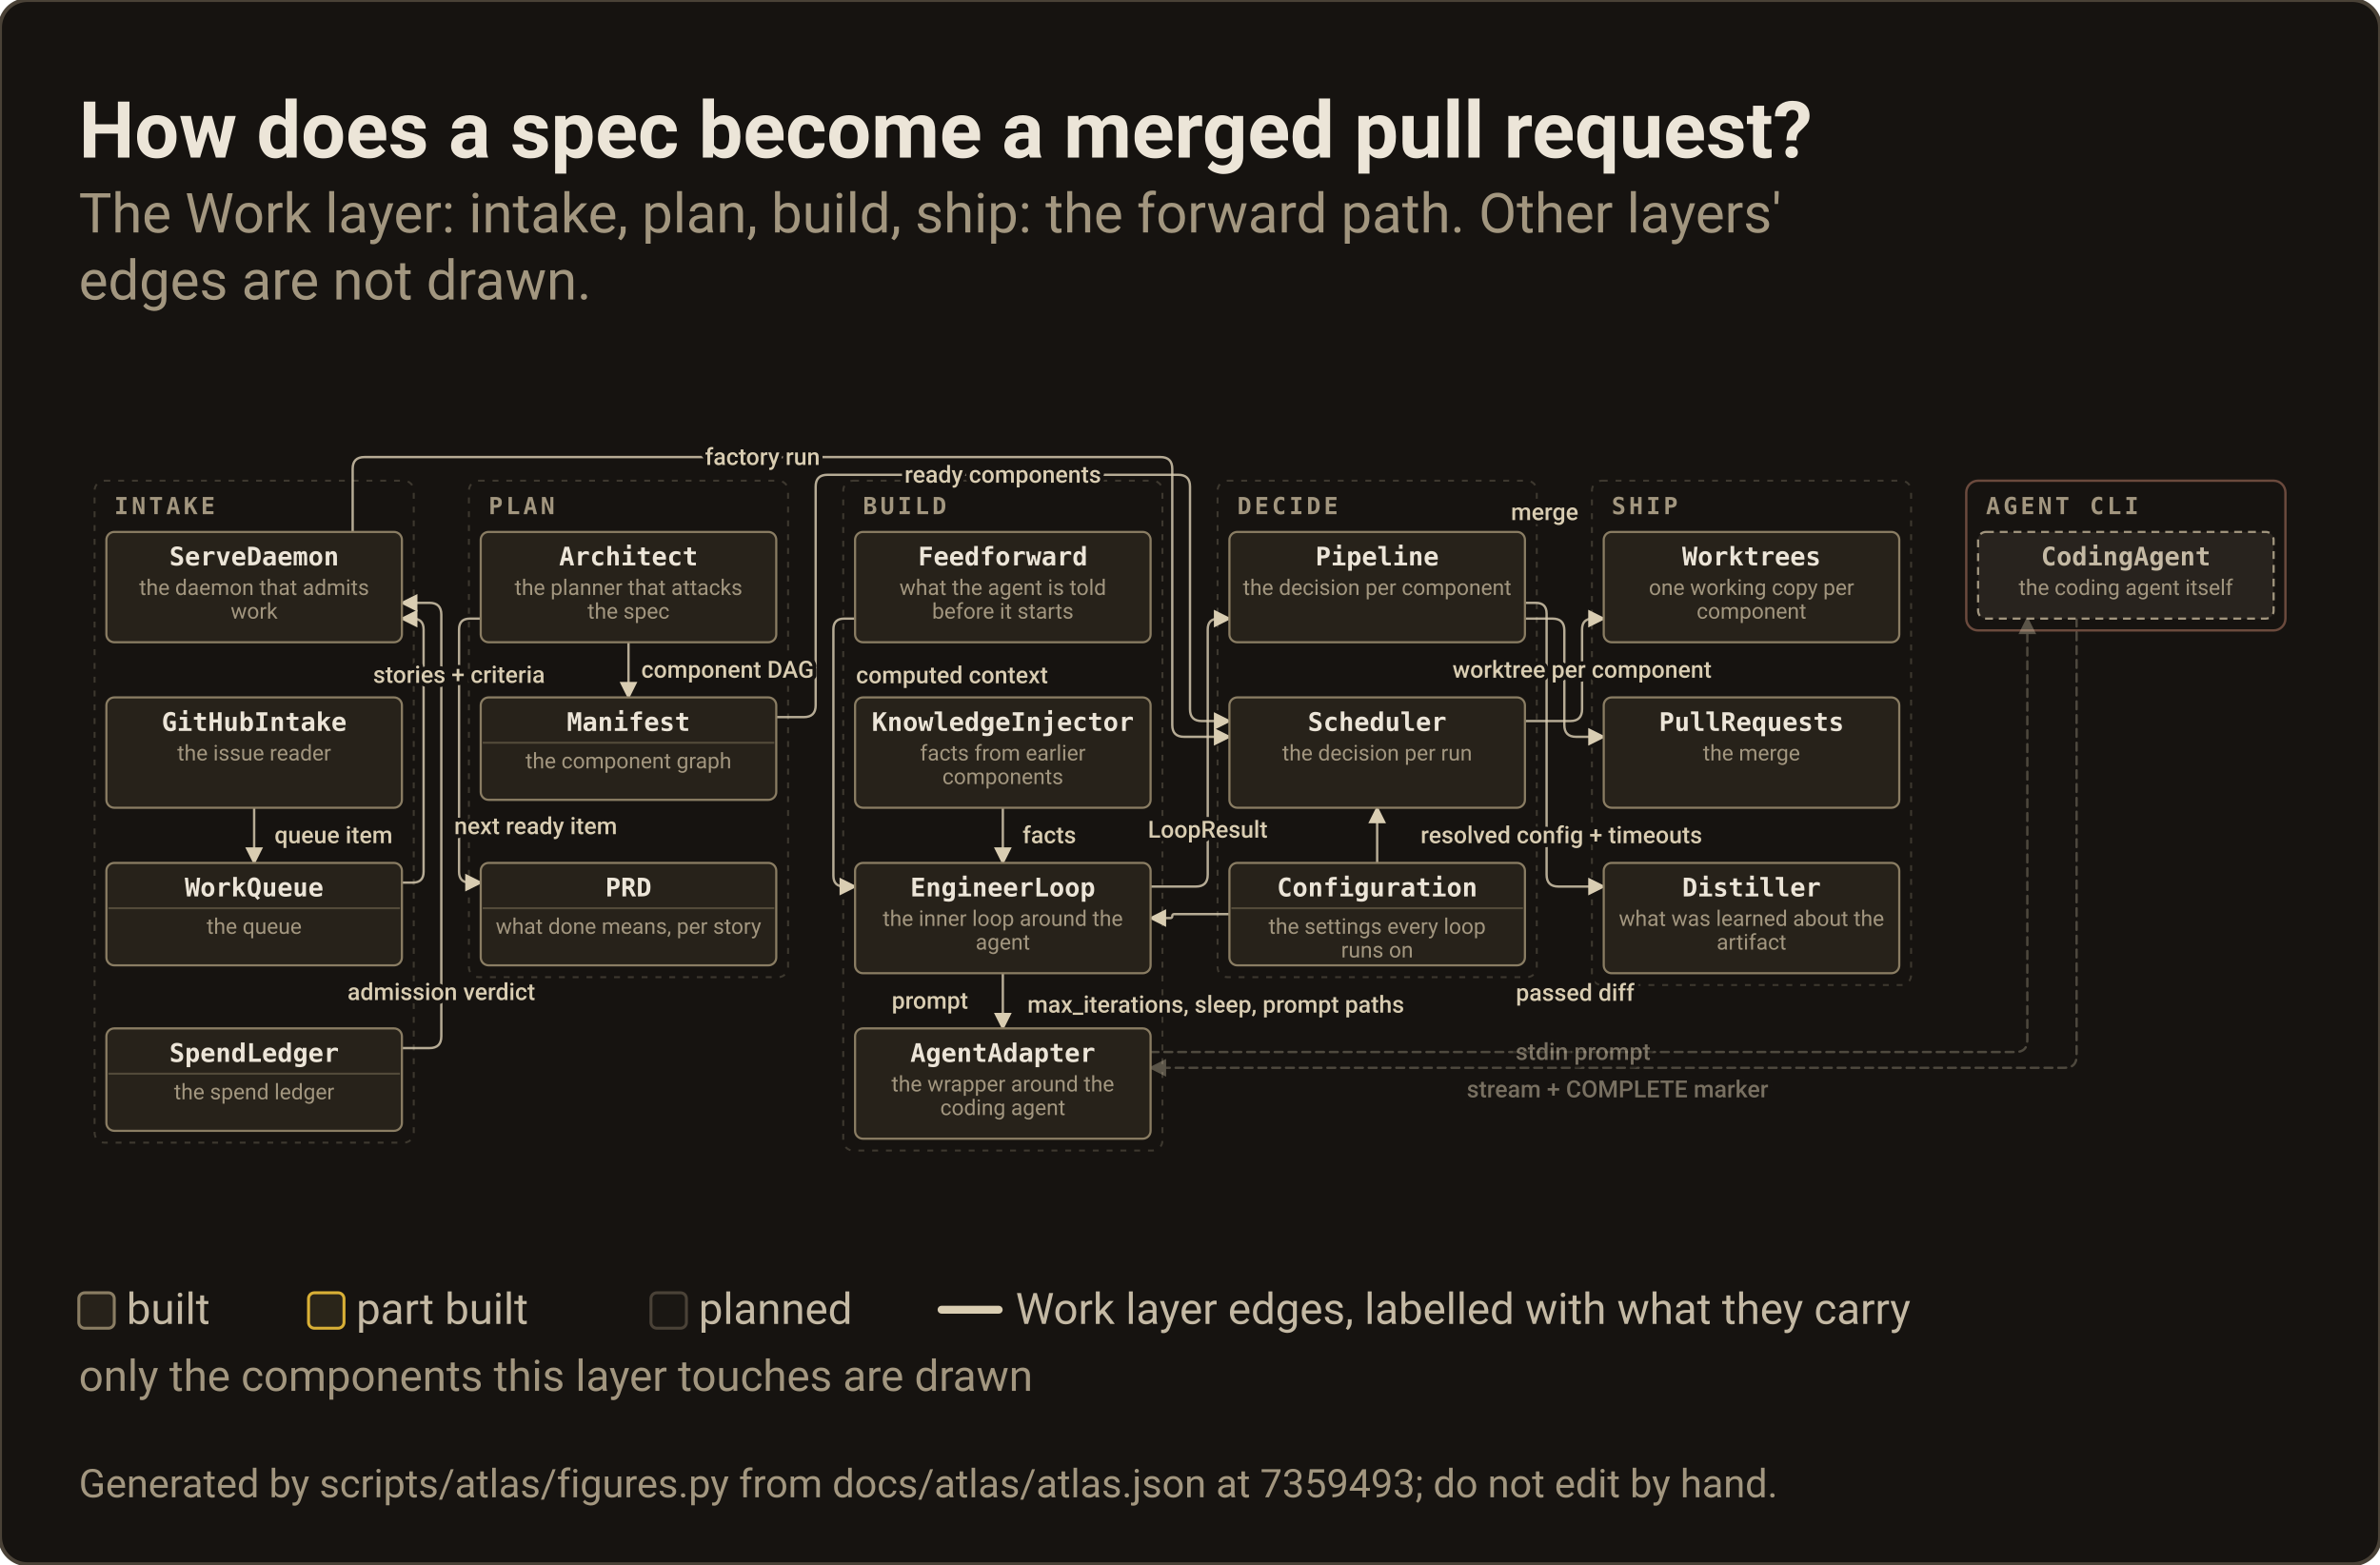
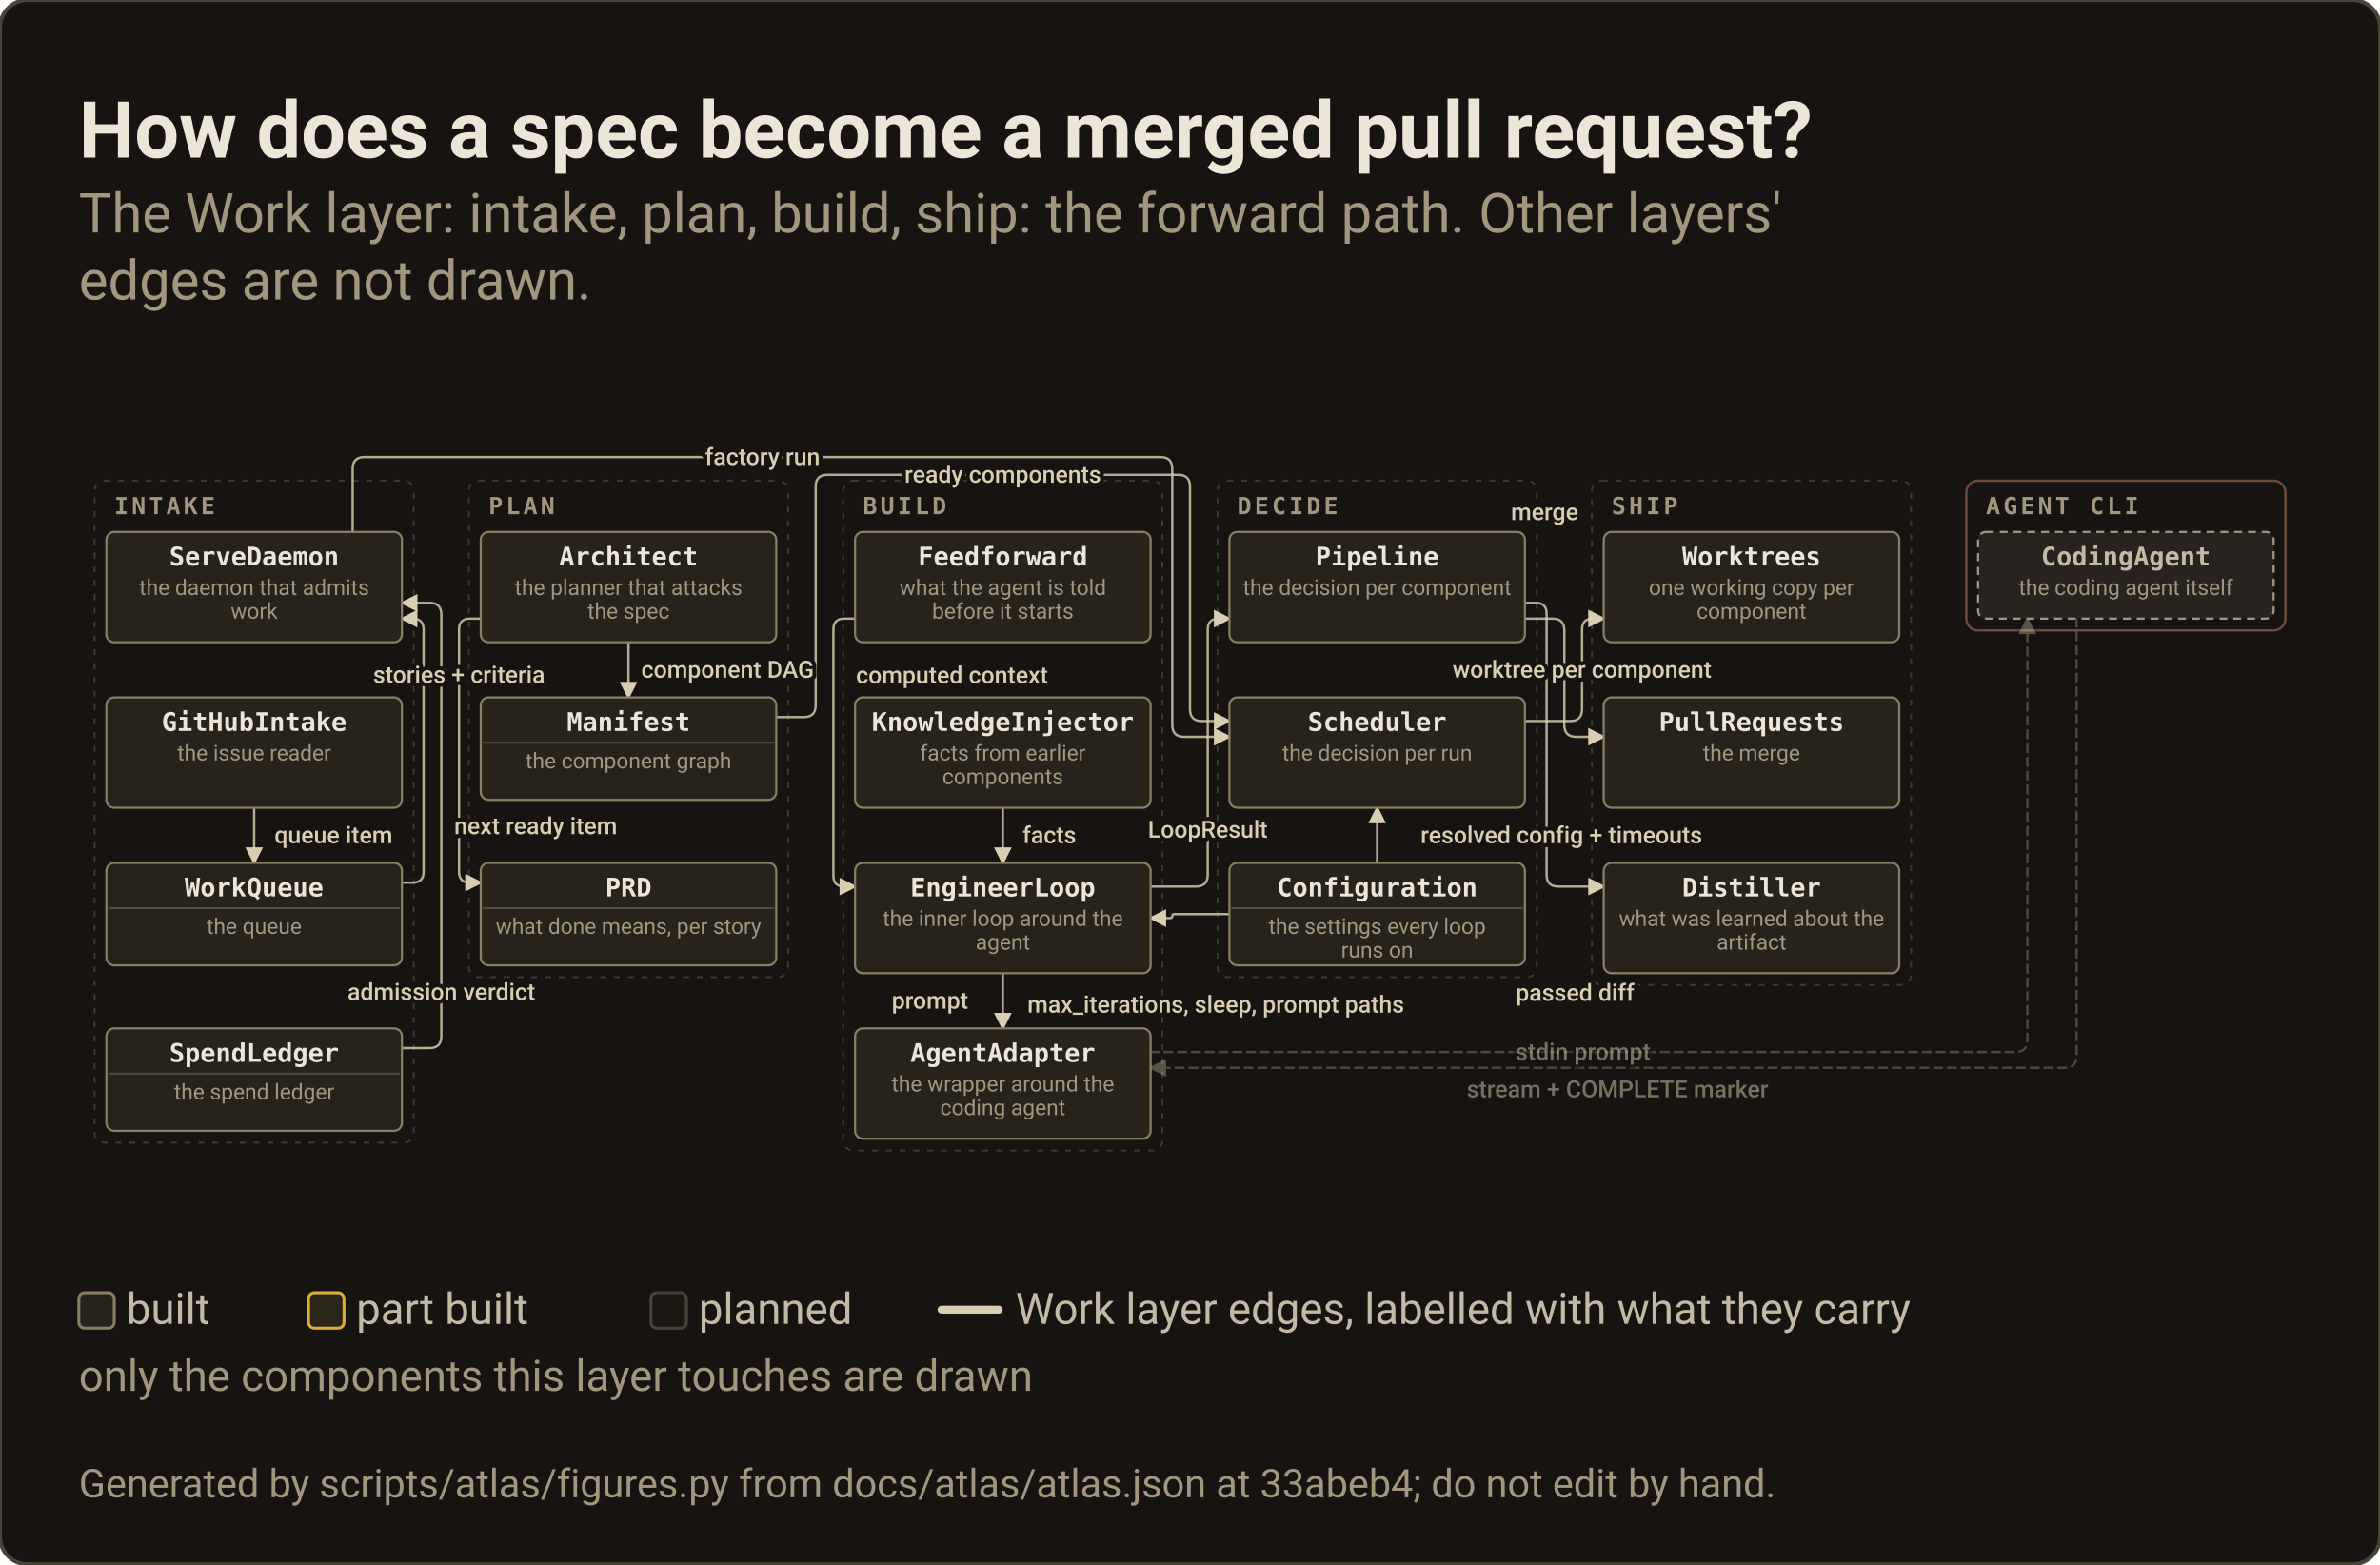
<svg xmlns="http://www.w3.org/2000/svg" width="1208" height="794" viewBox="0 0 1208 794" role="img" aria-label="Work layer of the kstrl system map">
  <rect x="0" y="0" width="1208" height="794" rx="14" fill="#161310" stroke="#4A4237" stroke-width="2" />
  <text x="40.0" y="80.0" class="c0">How does a spec become a merged pull request?</text>
  <text x="40.0" y="118.0" class="c1">The Work layer: intake, plan, build, ship: the forward path. Other layers'</text>
  <text x="40.0" y="152.0" class="c1">edges are not drawn.</text>
  <svg id="map" x="40.0" y="170.0" width="1128" height="464" viewBox="0 0 1128 464" overflow="visible">
    <defs>
      <marker id="map-m-work" viewBox="0 0 8 8" refX="7" refY="4" markerUnits="userSpaceOnUse" markerWidth="9" markerHeight="9" orient="auto-start-reverse">
        <path d="M0,0 L8,4 L0,8 z" fill="#D9CDB2" />
      </marker>
      <marker id="map-m-measure" viewBox="0 0 8 8" refX="7" refY="4" markerUnits="userSpaceOnUse" markerWidth="9" markerHeight="9" orient="auto-start-reverse">
        <path d="M0,0 L8,4 L0,8 z" fill="#82A7BA" />
      </marker>
      <marker id="map-m-feedback" viewBox="0 0 8 8" refX="7" refY="4" markerUnits="userSpaceOnUse" markerWidth="9" markerHeight="9" orient="auto-start-reverse">
        <path d="M0,0 L8,4 L0,8 z" fill="#E39A86" />
      </marker>
      <marker id="map-m-operator" viewBox="0 0 8 8" refX="7" refY="4" markerUnits="userSpaceOnUse" markerWidth="9" markerHeight="9" orient="auto-start-reverse">
        <path d="M0,0 L8,4 L0,8 z" fill="#DD9BBD" />
      </marker>
      <marker id="map-m-trust" viewBox="0 0 8 8" refX="7" refY="4" markerUnits="userSpaceOnUse" markerWidth="9" markerHeight="9" orient="auto-start-reverse">
        <path d="M0,0 L8,4 L0,8 z" fill="#B48EC9" />
      </marker>
      <marker id="map-m-learn" viewBox="0 0 8 8" refX="7" refY="4" markerUnits="userSpaceOnUse" markerWidth="9" markerHeight="9" orient="auto-start-reverse">
        <path d="M0,0 L8,4 L0,8 z" fill="#86C9A9" />
      </marker>
      <marker id="map-m-record" viewBox="0 0 8 8" refX="7" refY="4" markerUnits="userSpaceOnUse" markerWidth="9" markerHeight="9" orient="auto-start-reverse">
        <path d="M0,0 L8,4 L0,8 z" fill="#B7C27C" />
      </marker>
      <marker id="map-m-change" viewBox="0 0 8 8" refX="7" refY="4" markerUnits="userSpaceOnUse" markerWidth="9" markerHeight="9" orient="auto-start-reverse">
        <path d="M0,0 L8,4 L0,8 z" fill="#E26D5A" />
      </marker>
      <marker id="map-m-reach" viewBox="0 0 8 8" refX="7" refY="4" markerUnits="userSpaceOnUse" markerWidth="9" markerHeight="9" orient="auto-start-reverse">
        <path d="M0,0 L8,4 L0,8 z" fill="#E5A84F" />
      </marker>
    </defs>
    <style>#map .node.quiet{opacity:.42}#map .node.planned{opacity:.5}#map .node.planned.quiet{opacity:.3}#map .node.meas .node__box{stroke:#82A7BA;stroke-width:2.2}#map .node.acts .node__box{stroke:#E5A84F;stroke-width:2.4}#map .node__ring{display:none;fill:none;stroke:#82A7BA;stroke-width:1.6}#map .node.meas .node__ring{display:inline}#map .flow.planned{opacity:.35}#map .flowlbl.planned{opacity:.5}#map .flow.off,#map .flowlbl.off{display:none}#map .flow.hot{opacity:1;stroke-opacity:1;stroke-width:2.6}#map .flowlbl.hot{opacity:1}</style>
    <rect x="8.0" y="74.0" width="162.0" height="336.0" rx="5" fill="none" stroke="#A2967F" stroke-opacity=".28" stroke-width="1" stroke-dasharray="3 4" />
    <text x="18.0" y="91.0" class="t1">INTAKE</text>
    <rect x="198.0" y="74.0" width="162.0" height="252.0" rx="5" fill="none" stroke="#A2967F" stroke-opacity=".28" stroke-width="1" stroke-dasharray="3 4" />
    <text x="208.0" y="91.0" class="t1">PLAN</text>
    <rect x="388.0" y="74.0" width="162.0" height="340.0" rx="5" fill="none" stroke="#A2967F" stroke-opacity=".28" stroke-width="1" stroke-dasharray="3 4" />
    <text x="398.0" y="91.0" class="t1">BUILD</text>
    <rect x="578.0" y="74.0" width="162.0" height="252.0" rx="5" fill="none" stroke="#A2967F" stroke-opacity=".28" stroke-width="1" stroke-dasharray="3 4" />
    <text x="588.0" y="91.0" class="t1">DECIDE</text>
    <rect x="768.0" y="74.0" width="162.0" height="256.0" rx="5" fill="none" stroke="#A2967F" stroke-opacity=".28" stroke-width="1" stroke-dasharray="3 4" />
    <text x="778.0" y="91.0" class="t1">SHIP</text>
    <rect x="958.0" y="74.0" width="162.0" height="76.0" rx="6" fill="none" stroke="#6B4A3D" stroke-width="1.2" />
    <text x="968.0" y="91.0" class="t1">AGENT CLI</text>
    <g data-layer="flow">
      <path id="map-f1" class="flow intake" data-edge="1" data-from="GitHubIntake" data-to="WorkQueue" data-art="queue item" data-kind="intake" data-layer="work" d="M 89.0 240.0 L 89.0 268.0" fill="none" stroke="#D9CDB2" stroke-opacity="0.82" stroke-width="1.2" stroke-linecap="round" marker-end="url(#map-m-work)" />
      <path id="map-f2" class="flow intake" data-edge="2" data-from="WorkQueue" data-to="ServeDaemon" data-art="next ready item" data-kind="intake" data-layer="work" d="M 164.0 278.0 L 169.5 278.0 Q 175.0 278.0 175.0 272.5 L 175.0 149.5 Q 175.0 144.0 169.5 144.0 L 164.0 144.0" fill="none" stroke="#D9CDB2" stroke-opacity="0.82" stroke-width="1.2" stroke-linecap="round" marker-end="url(#map-m-work)" />
      <path id="map-f3" class="flow intake" data-edge="3" data-from="SpendLedger" data-to="ServeDaemon" data-art="admission verdict" data-kind="intake" data-layer="work" d="M 164.0 362.0 L 178.0 362.0 Q 184.0 362.0 184.0 356.0 L 184.0 142.0 Q 184.0 136.0 178.0 136.0 L 164.0 136.0" fill="none" stroke="#D9CDB2" stroke-opacity="0.82" stroke-width="1.2" stroke-linecap="round" marker-end="url(#map-m-work)" />
      <path id="map-f5" class="flow intake" data-edge="5" data-from="ServeDaemon" data-to="Scheduler" data-art="factory run" data-kind="intake" data-layer="work" d="M 139.0 100.0 L 139.0 68.0 Q 139.0 62.0 145.0 62.0 L 549.0 62.0 Q 555.0 62.0 555.0 68.0 L 555.0 198.0 Q 555.0 204.0 561.0 204.0 L 584.0 204.0" fill="none" stroke="#D9CDB2" stroke-opacity="0.82" stroke-width="1.2" stroke-linecap="round" marker-end="url(#map-m-work)" />
      <path id="map-f7" class="flow plan" data-edge="7" data-from="Architect" data-to="Manifest" data-art="component DAG" data-kind="plan" data-layer="work" d="M 279.0 156.0 L 279.0 184.0" fill="none" stroke="#D9CDB2" stroke-opacity="0.82" stroke-width="1.2" stroke-linecap="round" marker-end="url(#map-m-work)" />
      <path id="map-f8" class="flow plan" data-edge="8" data-from="Architect" data-to="PRD" data-art="stories + criteria" data-kind="plan" data-layer="work" d="M 204.0 144.0 L 198.5 144.0 Q 193.0 144.0 193.0 149.5 L 193.0 272.5 Q 193.0 278.0 198.5 278.0 L 204.0 278.0" fill="none" stroke="#D9CDB2" stroke-opacity="0.82" stroke-width="1.2" stroke-linecap="round" marker-end="url(#map-m-work)" />
      <path id="map-f9" class="flow decide" data-edge="9" data-from="Configuration" data-to="Scheduler" data-art="resolved config + timeouts" data-kind="decide" data-layer="work" d="M 659.0 268.0 L 659.0 240.0" fill="none" stroke="#D9CDB2" stroke-opacity="0.82" stroke-width="1.2" stroke-linecap="round" marker-end="url(#map-m-work)" />
      <path id="map-f10" class="flow decide" data-edge="10" data-from="Manifest" data-to="Scheduler" data-art="ready components" data-kind="decide" data-layer="work" d="M 354.0 194.0 L 368.0 194.0 Q 374.0 194.0 374.0 188.0 L 374.0 77.0 Q 374.0 71.0 380.0 71.0 L 558.0 71.0 Q 564.0 71.0 564.0 77.0 L 564.0 190.0 Q 564.0 196.0 570.0 196.0 L 584.0 196.0" fill="none" stroke="#D9CDB2" stroke-opacity="0.82" stroke-width="1.2" stroke-linecap="round" marker-end="url(#map-m-work)" />
      <path id="map-f11" class="flow ship" data-edge="11" data-from="Scheduler" data-to="Worktrees" data-art="worktree per component" data-kind="ship" data-layer="work" d="M 734.0 196.0 L 757.0 196.0 Q 763.0 196.0 763.0 190.0 L 763.0 149.5 Q 763.0 144.0 768.5 144.0 L 774.0 144.0" fill="none" stroke="#D9CDB2" stroke-opacity="0.82" stroke-width="1.2" stroke-linecap="round" marker-end="url(#map-m-work)" />
      <path id="map-f12" class="flow build" data-edge="12" data-from="Configuration" data-to="EngineerLoop" data-art="max_iterations, sleep, prompt paths" data-kind="build" data-layer="work" d="M 584.0 294.0 L 556.0 294.0 Q 555.0 294.0 555.0 295.0 L 555.0 295.0 Q 555.0 296.0 554.0 296.0 L 544.0 296.0" fill="none" stroke="#D9CDB2" stroke-opacity="0.82" stroke-width="1.2" stroke-linecap="round" marker-end="url(#map-m-work)" />
      <path id="map-f13" class="flow build" data-edge="13" data-from="Feedforward" data-to="EngineerLoop" data-art="computed context" data-kind="build" data-layer="work" d="M 394.0 144.0 L 388.5 144.0 Q 383.0 144.0 383.0 149.5 L 383.0 274.5 Q 383.0 280.0 388.5 280.0 L 394.0 280.0" fill="none" stroke="#D9CDB2" stroke-opacity="0.82" stroke-width="1.2" stroke-linecap="round" marker-end="url(#map-m-work)" />
      <path id="map-f14" class="flow build" data-edge="14" data-from="KnowledgeInjector" data-to="EngineerLoop" data-art="facts" data-kind="build" data-layer="work" d="M 469.0 240.0 L 469.0 268.0" fill="none" stroke="#D9CDB2" stroke-opacity="0.82" stroke-width="1.2" stroke-linecap="round" marker-end="url(#map-m-work)" />
      <path id="map-f16" class="flow build" data-edge="16" data-from="EngineerLoop" data-to="AgentAdapter" data-art="prompt" data-kind="build" data-layer="work" d="M 469.0 324.0 L 469.0 352.0" fill="none" stroke="#D9CDB2" stroke-opacity="0.82" stroke-width="1.2" stroke-linecap="round" marker-end="url(#map-m-work)" />
      <path id="map-f17" class="flow build planned" data-edge="17" data-from="AgentAdapter" data-to="CodingAgent" data-art="stdin prompt" data-kind="build" data-layer="work" d="M 544.0 364.0 L 983.0 364.0 Q 989.0 364.0 989.0 358.0 L 989.0 144.0" fill="none" stroke="#D9CDB2" stroke-opacity="0.82" stroke-width="1.2" stroke-dasharray="4 3" stroke-linecap="round" marker-end="url(#map-m-work)" />
      <path id="map-f18" class="flow build planned" data-edge="18" data-from="CodingAgent" data-to="AgentAdapter" data-art="stream + COMPLETE marker" data-kind="build" data-layer="work" d="M 1014.0 144.0 L 1014.0 366.0 Q 1014.0 372.0 1008.0 372.0 L 544.0 372.0" fill="none" stroke="#D9CDB2" stroke-opacity="0.82" stroke-width="1.2" stroke-dasharray="4 3" stroke-linecap="round" marker-end="url(#map-m-work)" />
      <path id="map-f23" class="flow decide" data-edge="23" data-from="EngineerLoop" data-to="Pipeline" data-art="LoopResult" data-kind="decide" data-layer="work" d="M 544.0 280.0 L 567.0 280.0 Q 573.0 280.0 573.0 274.0 L 573.0 149.5 Q 573.0 144.0 578.5 144.0 L 584.0 144.0" fill="none" stroke="#D9CDB2" stroke-opacity="0.82" stroke-width="1.2" stroke-linecap="round" marker-end="url(#map-m-work)" />
      <path id="map-f37" class="flow ship" data-edge="37" data-from="Pipeline" data-to="Distiller" data-art="passed diff" data-kind="ship" data-layer="work" d="M 734.0 136.0 L 739.5 136.0 Q 745.0 136.0 745.0 141.5 L 745.0 274.0 Q 745.0 280.0 751.0 280.0 L 774.0 280.0" fill="none" stroke="#D9CDB2" stroke-opacity="0.82" stroke-width="1.2" stroke-linecap="round" marker-end="url(#map-m-work)" />
      <path id="map-f39" class="flow ship" data-edge="39" data-from="Pipeline" data-to="PullRequests" data-art="merge" data-kind="ship" data-layer="work" d="M 734.0 144.0 L 748.0 144.0 Q 754.0 144.0 754.0 150.0 L 754.0 198.0 Q 754.0 204.0 760.0 204.0 L 774.0 204.0" fill="none" stroke="#D9CDB2" stroke-opacity="0.82" stroke-width="1.2" stroke-linecap="round" marker-end="url(#map-m-work)" />
    </g>
    <g class="node built" data-id="ServeDaemon" data-kind="component" data-state="built" data-region="intake" role="button" tabindex="0" aria-label="ServeDaemon, the daemon that admits work, built">
      <rect class="node__box" x="14.0" y="100.0" width="150.0" height="56.0" rx="4.0" fill="#27221A" stroke="#8A7D63" stroke-width="1.1" />
      <rect class="node__ring" x="17.0" y="103.0" width="144.0" height="50.0" rx="3.0" />
      <text x="89.0" y="117.0" class="t2">ServeDaemon</text>
      <g data-layer="job">
        <text x="89.0" y="132.0" class="t3">the daemon that admits</text>
        <text x="89.0" y="144.0" class="t3">work</text>
      </g>
    </g>
    <g class="node built" data-id="GitHubIntake" data-kind="component" data-state="built" data-region="intake" role="button" tabindex="0" aria-label="GitHubIntake, the issue reader, built">
      <rect class="node__box" x="14.0" y="184.0" width="150.0" height="56.0" rx="4.0" fill="#27221A" stroke="#8A7D63" stroke-width="1.1" />
      <rect class="node__ring" x="17.0" y="187.0" width="144.0" height="50.0" rx="3.0" />
      <text x="89.0" y="201.0" class="t2">GitHubIntake</text>
      <g data-layer="job">
        <text x="89.0" y="216.0" class="t3">the issue reader</text>
      </g>
    </g>
    <g class="node built" data-id="WorkQueue" data-kind="store" data-state="built" data-region="intake" role="button" tabindex="0" aria-label="WorkQueue, the queue, built">
      <rect class="node__box" x="14.0" y="268.0" width="150.0" height="52.0" rx="4.0" fill="#27221A" stroke="#8A7D63" stroke-width="1.1" />
      <rect class="node__ring" x="17.0" y="271.0" width="144.0" height="46.0" rx="3.0" />
      <text x="89.0" y="285.0" class="t2">WorkQueue</text>
      <line x1="15.0" y1="291.0" x2="163.0" y2="291.0" stroke="#8A7D63" stroke-opacity=".45" stroke-width="1" />
      <g data-layer="job">
        <text x="89.0" y="304.0" class="t3">the queue</text>
      </g>
    </g>
    <g class="node built" data-id="SpendLedger" data-kind="store" data-state="built" data-region="intake" role="button" tabindex="0" aria-label="SpendLedger, the spend ledger, built">
      <rect class="node__box" x="14.0" y="352.0" width="150.0" height="52.0" rx="4.0" fill="#27221A" stroke="#8A7D63" stroke-width="1.1" />
      <rect class="node__ring" x="17.0" y="355.0" width="144.0" height="46.0" rx="3.0" />
      <text x="89.0" y="369.0" class="t2">SpendLedger</text>
      <line x1="15.0" y1="375.0" x2="163.0" y2="375.0" stroke="#8A7D63" stroke-opacity=".45" stroke-width="1" />
      <g data-layer="job">
        <text x="89.0" y="388.0" class="t3">the spend ledger</text>
      </g>
    </g>
    <g class="node built" data-id="Architect" data-kind="component" data-state="built" data-region="plan" role="button" tabindex="0" aria-label="Architect, the planner that attacks the spec, built">
      <rect class="node__box" x="204.0" y="100.0" width="150.0" height="56.0" rx="4.0" fill="#27221A" stroke="#8A7D63" stroke-width="1.1" />
      <rect class="node__ring" x="207.0" y="103.0" width="144.0" height="50.0" rx="3.0" />
      <text x="279.0" y="117.0" class="t2">Architect</text>
      <g data-layer="job">
        <text x="279.0" y="132.0" class="t3">the planner that attacks</text>
        <text x="279.0" y="144.0" class="t3">the spec</text>
      </g>
    </g>
    <g class="node built" data-id="Manifest" data-kind="store" data-state="built" data-region="plan" role="button" tabindex="0" aria-label="Manifest, the component graph, built">
      <rect class="node__box" x="204.0" y="184.0" width="150.0" height="52.0" rx="4.0" fill="#27221A" stroke="#8A7D63" stroke-width="1.1" />
      <rect class="node__ring" x="207.0" y="187.0" width="144.0" height="46.0" rx="3.0" />
      <text x="279.0" y="201.0" class="t2">Manifest</text>
      <line x1="205.0" y1="207.0" x2="353.0" y2="207.0" stroke="#8A7D63" stroke-opacity=".45" stroke-width="1" />
      <g data-layer="job">
        <text x="279.0" y="220.0" class="t3">the component graph</text>
      </g>
    </g>
    <g class="node built" data-id="PRD" data-kind="store" data-state="built" data-region="plan" role="button" tabindex="0" aria-label="PRD, what done means, per story, built">
      <rect class="node__box" x="204.0" y="268.0" width="150.0" height="52.0" rx="4.0" fill="#27221A" stroke="#8A7D63" stroke-width="1.1" />
      <rect class="node__ring" x="207.0" y="271.0" width="144.0" height="46.0" rx="3.0" />
      <text x="279.0" y="285.0" class="t2">PRD</text>
      <line x1="205.0" y1="291.0" x2="353.0" y2="291.0" stroke="#8A7D63" stroke-opacity=".45" stroke-width="1" />
      <g data-layer="job">
        <text x="279.0" y="304.0" class="t3">what done means, per story</text>
      </g>
    </g>
    <g class="node built" data-id="Feedforward" data-kind="component" data-state="built" data-region="build" role="button" tabindex="0" aria-label="Feedforward, what the agent is told before it starts, built">
      <rect class="node__box" x="394.0" y="100.0" width="150.0" height="56.0" rx="4.0" fill="#27221A" stroke="#8A7D63" stroke-width="1.1" />
      <rect class="node__ring" x="397.0" y="103.0" width="144.0" height="50.0" rx="3.0" />
      <text x="469.0" y="117.0" class="t2">Feedforward</text>
      <g data-layer="job">
        <text x="469.0" y="132.0" class="t3">what the agent is told</text>
        <text x="469.0" y="144.0" class="t3">before it starts</text>
      </g>
    </g>
    <g class="node built" data-id="KnowledgeInjector" data-kind="component" data-state="built" data-region="build" role="button" tabindex="0" aria-label="KnowledgeInjector, facts from earlier components, built">
      <rect class="node__box" x="394.0" y="184.0" width="150.0" height="56.0" rx="4.0" fill="#27221A" stroke="#8A7D63" stroke-width="1.1" />
      <rect class="node__ring" x="397.0" y="187.0" width="144.0" height="50.0" rx="3.0" />
      <text x="469.0" y="201.0" class="t2">KnowledgeInjector</text>
      <g data-layer="job">
        <text x="469.0" y="216.0" class="t3">facts from earlier</text>
        <text x="469.0" y="228.0" class="t3">components</text>
      </g>
    </g>
    <g class="node built" data-id="EngineerLoop" data-kind="component" data-state="built" data-region="build" role="button" tabindex="0" aria-label="EngineerLoop, the inner loop around the agent, built">
      <rect class="node__box" x="394.0" y="268.0" width="150.0" height="56.0" rx="4.0" fill="#27221A" stroke="#8A7D63" stroke-width="1.1" />
      <rect class="node__ring" x="397.0" y="271.0" width="144.0" height="50.0" rx="3.0" />
      <text x="469.0" y="285.0" class="t2">EngineerLoop</text>
      <g data-layer="job">
        <text x="469.0" y="300.0" class="t3">the inner loop around the</text>
        <text x="469.0" y="312.0" class="t3">agent</text>
      </g>
    </g>
    <g class="node built" data-id="AgentAdapter" data-kind="component" data-state="built" data-region="build" role="button" tabindex="0" aria-label="AgentAdapter, the wrapper around the coding agent, built">
      <rect class="node__box" x="394.0" y="352.0" width="150.0" height="56.0" rx="4.0" fill="#27221A" stroke="#8A7D63" stroke-width="1.1" />
      <rect class="node__ring" x="397.0" y="355.0" width="144.0" height="50.0" rx="3.0" />
      <text x="469.0" y="369.0" class="t2">AgentAdapter</text>
      <g data-layer="job">
        <text x="469.0" y="384.0" class="t3">the wrapper around the</text>
        <text x="469.0" y="396.0" class="t3">coding agent</text>
      </g>
    </g>
    <g class="node built" data-id="Pipeline" data-kind="component" data-state="built" data-region="decide" role="button" tabindex="0" aria-label="Pipeline, the decision per component, built">
      <rect class="node__box" x="584.0" y="100.0" width="150.0" height="56.0" rx="4.0" fill="#27221A" stroke="#8A7D63" stroke-width="1.1" />
      <rect class="node__ring" x="587.0" y="103.0" width="144.0" height="50.0" rx="3.0" />
      <text x="659.0" y="117.0" class="t2">Pipeline</text>
      <g data-layer="job">
        <text x="659.0" y="132.0" class="t3">the decision per component</text>
      </g>
    </g>
    <g class="node built" data-id="Scheduler" data-kind="component" data-state="built" data-region="decide" role="button" tabindex="0" aria-label="Scheduler, the decision per run, built">
      <rect class="node__box" x="584.0" y="184.0" width="150.0" height="56.0" rx="4.0" fill="#27221A" stroke="#8A7D63" stroke-width="1.1" />
      <rect class="node__ring" x="587.0" y="187.0" width="144.0" height="50.0" rx="3.0" />
      <text x="659.0" y="201.0" class="t2">Scheduler</text>
      <g data-layer="job">
        <text x="659.0" y="216.0" class="t3">the decision per run</text>
      </g>
    </g>
    <g class="node built" data-id="Configuration" data-kind="store" data-state="built" data-region="decide" role="button" tabindex="0" aria-label="Configuration, the settings every loop runs on, built">
      <rect class="node__box" x="584.0" y="268.0" width="150.0" height="52.0" rx="4.0" fill="#27221A" stroke="#8A7D63" stroke-width="1.1" />
      <rect class="node__ring" x="587.0" y="271.0" width="144.0" height="46.0" rx="3.0" />
      <text x="659.0" y="285.0" class="t2">Configuration</text>
      <line x1="585.0" y1="291.0" x2="733.0" y2="291.0" stroke="#8A7D63" stroke-opacity=".45" stroke-width="1" />
      <g data-layer="job">
        <text x="659.0" y="304.0" class="t3">the settings every loop</text>
        <text x="659.0" y="316.0" class="t3">runs on</text>
      </g>
    </g>
    <g class="node built" data-id="Worktrees" data-kind="component" data-state="built" data-region="ship" role="button" tabindex="0" aria-label="Worktrees, one working copy per component, built">
      <rect class="node__box" x="774.0" y="100.0" width="150.0" height="56.0" rx="4.0" fill="#27221A" stroke="#8A7D63" stroke-width="1.1" />
      <rect class="node__ring" x="777.0" y="103.0" width="144.0" height="50.0" rx="3.0" />
      <text x="849.0" y="117.0" class="t2">Worktrees</text>
      <g data-layer="job">
        <text x="849.0" y="132.0" class="t3">one working copy per</text>
        <text x="849.0" y="144.0" class="t3">component</text>
      </g>
    </g>
    <g class="node built" data-id="PullRequests" data-kind="component" data-state="built" data-region="ship" role="button" tabindex="0" aria-label="PullRequests, the merge, built">
      <rect class="node__box" x="774.0" y="184.0" width="150.0" height="56.0" rx="4.0" fill="#27221A" stroke="#8A7D63" stroke-width="1.1" />
      <rect class="node__ring" x="777.0" y="187.0" width="144.0" height="50.0" rx="3.0" />
      <text x="849.0" y="201.0" class="t2">PullRequests</text>
      <g data-layer="job">
        <text x="849.0" y="216.0" class="t3">the merge</text>
      </g>
    </g>
    <g class="node built" data-id="Distiller" data-kind="component" data-state="built" data-region="ship" role="button" tabindex="0" aria-label="Distiller, what was learned about the artifact, built">
      <rect class="node__box" x="774.0" y="268.0" width="150.0" height="56.0" rx="4.0" fill="#27221A" stroke="#8A7D63" stroke-width="1.1" />
      <rect class="node__ring" x="777.0" y="271.0" width="144.0" height="50.0" rx="3.0" />
      <text x="849.0" y="285.0" class="t2">Distiller</text>
      <g data-layer="job">
        <text x="849.0" y="300.0" class="t3">what was learned about the</text>
        <text x="849.0" y="312.0" class="t3">artifact</text>
      </g>
    </g>
    <g class="node actor" data-id="CodingAgent" data-kind="actor" data-state="planned" data-region="agent_cli" role="button" tabindex="0" aria-label="CodingAgent, the coding agent itself, outside">
      <rect class="node__box" x="964.0" y="100.0" width="150.0" height="44.0" rx="4.0" fill="#28231E" stroke="#A2967F" stroke-width="1.1" stroke-dasharray="4 3" />
      <rect class="node__ring" x="967.0" y="103.0" width="144.0" height="38.0" rx="3.0" />
      <text x="1039.0" y="117.0" class="t4">CodingAgent</text>
      <g data-layer="job">
        <text x="1039.0" y="132.0" class="t3">the coding agent itself</text>
      </g>
    </g>
    <g data-layer="flow">
      <g class="flowlbl intake" data-edge="1" data-from="GitHubIntake" data-to="WorkQueue" data-layer="work">
        <text x="129.3" y="258.0" class="t0">queue item</text>
      </g>
      <g class="flowlbl intake" data-edge="2" data-from="WorkQueue" data-to="ServeDaemon" data-layer="work">
        <text x="231.9" y="253.4" class="t0">next ready item</text>
      </g>
      <g class="flowlbl intake" data-edge="3" data-from="SpendLedger" data-to="ServeDaemon" data-layer="work">
        <text x="184.0" y="337.6" class="t0">admission verdict</text>
      </g>
      <g class="flowlbl intake" data-edge="5" data-from="ServeDaemon" data-to="Scheduler" data-layer="work">
        <text x="347.0" y="66.0" class="t0">factory run</text>
      </g>
      <g class="flowlbl plan" data-edge="7" data-from="Architect" data-to="Manifest" data-layer="work">
        <text x="329.3" y="174.0" class="t0">component DAG</text>
      </g>
      <g class="flowlbl plan" data-edge="8" data-from="Architect" data-to="PRD" data-layer="work">
        <text x="193.0" y="176.6" class="t0">stories + criteria</text>
      </g>
      <g class="flowlbl decide" data-edge="9" data-from="Configuration" data-to="Scheduler" data-layer="work">
        <text x="752.5" y="258.0" class="t0">resolved config + timeouts</text>
      </g>
      <g class="flowlbl decide" data-edge="10" data-from="Manifest" data-to="Scheduler" data-layer="work">
        <text x="469.0" y="75.0" class="t0">ready components</text>
      </g>
      <g class="flowlbl ship" data-edge="11" data-from="Scheduler" data-to="Worktrees" data-layer="work">
        <text x="763.0" y="174.0" class="t0">worktree per component</text>
      </g>
      <g class="flowlbl build" data-edge="12" data-from="Configuration" data-to="EngineerLoop" data-layer="work">
        <text x="577.1" y="344.0" class="t0">max_iterations, sleep, prompt paths</text>
      </g>
      <g class="flowlbl build" data-edge="13" data-from="Feedforward" data-to="EngineerLoop" data-layer="work">
        <text x="443.2" y="176.8" class="t0">computed context</text>
      </g>
      <g class="flowlbl build" data-edge="14" data-from="KnowledgeInjector" data-to="EngineerLoop" data-layer="work">
        <text x="492.6" y="258.0" class="t0">facts</text>
      </g>
      <g class="flowlbl build" data-edge="16" data-from="EngineerLoop" data-to="AgentAdapter" data-layer="work">
        <text x="432.0" y="342.0" class="t0">prompt</text>
      </g>
      <g class="flowlbl build planned" data-edge="17" data-from="AgentAdapter" data-to="CodingAgent" data-layer="work">
        <text x="763.5" y="368.0" class="t0">stdin prompt</text>
      </g>
      <g class="flowlbl build planned" data-edge="18" data-from="CodingAgent" data-to="AgentAdapter" data-layer="work">
        <text x="781.0" y="387.0" class="t0">stream + COMPLETE marker</text>
      </g>
      <g class="flowlbl decide" data-edge="23" data-from="EngineerLoop" data-to="Pipeline" data-layer="work">
        <text x="573.0" y="255.2" class="t0">LoopResult</text>
      </g>
      <g class="flowlbl ship" data-edge="37" data-from="Pipeline" data-to="Distiller" data-layer="work">
        <text x="759.5" y="338.0" class="t0">passed diff</text>
      </g>
      <g class="flowlbl ship" data-edge="39" data-from="Pipeline" data-to="PullRequests" data-layer="work">
        <text x="744.0" y="94.0" class="t0">merge</text>
      </g>
    </g>
    <style>#map .t0{font-family:ui-sans-serif,system-ui,-apple-system,"SF Pro Text","Segoe UI",Roboto,"Helvetica Neue",Arial,sans-serif;font-size:12.0px;font-weight:500;fill:#D9CDB2;text-anchor:middle;paint-order:stroke;stroke:#161310;stroke-width:4;stroke-linejoin:round}#map .t1{font-family:ui-monospace,"SF Mono",SFMono-Regular,"JetBrains Mono",Menlo,Consolas,monospace;font-size:12.0px;font-weight:600;fill:#A2967F;text-anchor:start;letter-spacing:.13em}#map .t2{font-family:ui-monospace,"SF Mono",SFMono-Regular,"JetBrains Mono",Menlo,Consolas,monospace;font-size:13.0px;font-weight:600;fill:#ECE5D8;text-anchor:middle}#map .t3{font-family:ui-sans-serif,system-ui,-apple-system,"SF Pro Text","Segoe UI",Roboto,"Helvetica Neue",Arial,sans-serif;font-size:11.0px;font-weight:400;fill:#A2967F;text-anchor:middle}#map .t4{font-family:ui-monospace,"SF Mono",SFMono-Regular,"JetBrains Mono",Menlo,Consolas,monospace;font-size:13.0px;font-weight:600;fill:#C4B9A4;text-anchor:middle}</style>
  </svg>
  <rect x="40.0" y="656.2" width="18" height="18" rx="3" fill="#27221A" stroke="#8A7D63" stroke-width="1.5" />
  <text x="64.2" y="672.0" class="c2">built</text>
  <rect x="156.6" y="656.2" width="18" height="18" rx="3" fill="#2A2519" stroke="#D9B036" stroke-width="1.5" />
  <text x="180.8" y="672.0" class="c2">part built</text>
  <rect x="330.4" y="656.2" width="18" height="18" rx="3" fill="#1A1713" stroke="#4A4237" stroke-width="1.5" />
  <text x="354.6" y="672.0" class="c2">planned</text>
  <rect x="475.9" y="662.8" width="33" height="4" rx="2" fill="#D9CDB2" />
  <text x="515.5" y="672.0" class="c2">Work layer edges, labelled with what they carry</text>
  <text x="40.0" y="706.0" class="c3">only the components this layer touches are drawn</text>
-   <text x="40.0" y="760.0" class="c4">Generated by scripts/atlas/figures.py from docs/atlas/atlas.json at 7359493; do not edit by hand.</text>
+   <text x="40.0" y="760.0" class="c4">Generated by scripts/atlas/figures.py from docs/atlas/atlas.json at 33abeb4; do not edit by hand.</text>
  <style>.c0{font-family:ui-sans-serif,system-ui,-apple-system,"SF Pro Text","Segoe UI",Roboto,"Helvetica Neue",Arial,sans-serif;font-size:40.0px;font-weight:600;fill:#ECE5D8;text-anchor:start}.c1{font-family:ui-sans-serif,system-ui,-apple-system,"SF Pro Text","Segoe UI",Roboto,"Helvetica Neue",Arial,sans-serif;font-size:28.0px;font-weight:400;fill:#A2967F;text-anchor:start}.c2{font-family:ui-sans-serif,system-ui,-apple-system,"SF Pro Text","Segoe UI",Roboto,"Helvetica Neue",Arial,sans-serif;font-size:22.0px;font-weight:400;fill:#C4B9A4;text-anchor:start}.c3{font-family:ui-sans-serif,system-ui,-apple-system,"SF Pro Text","Segoe UI",Roboto,"Helvetica Neue",Arial,sans-serif;font-size:22.0px;font-weight:400;fill:#A2967F;text-anchor:start}.c4{font-family:ui-sans-serif,system-ui,-apple-system,"SF Pro Text","Segoe UI",Roboto,"Helvetica Neue",Arial,sans-serif;font-size:20.0px;font-weight:400;fill:#A2967F;text-anchor:start}</style>
</svg>
